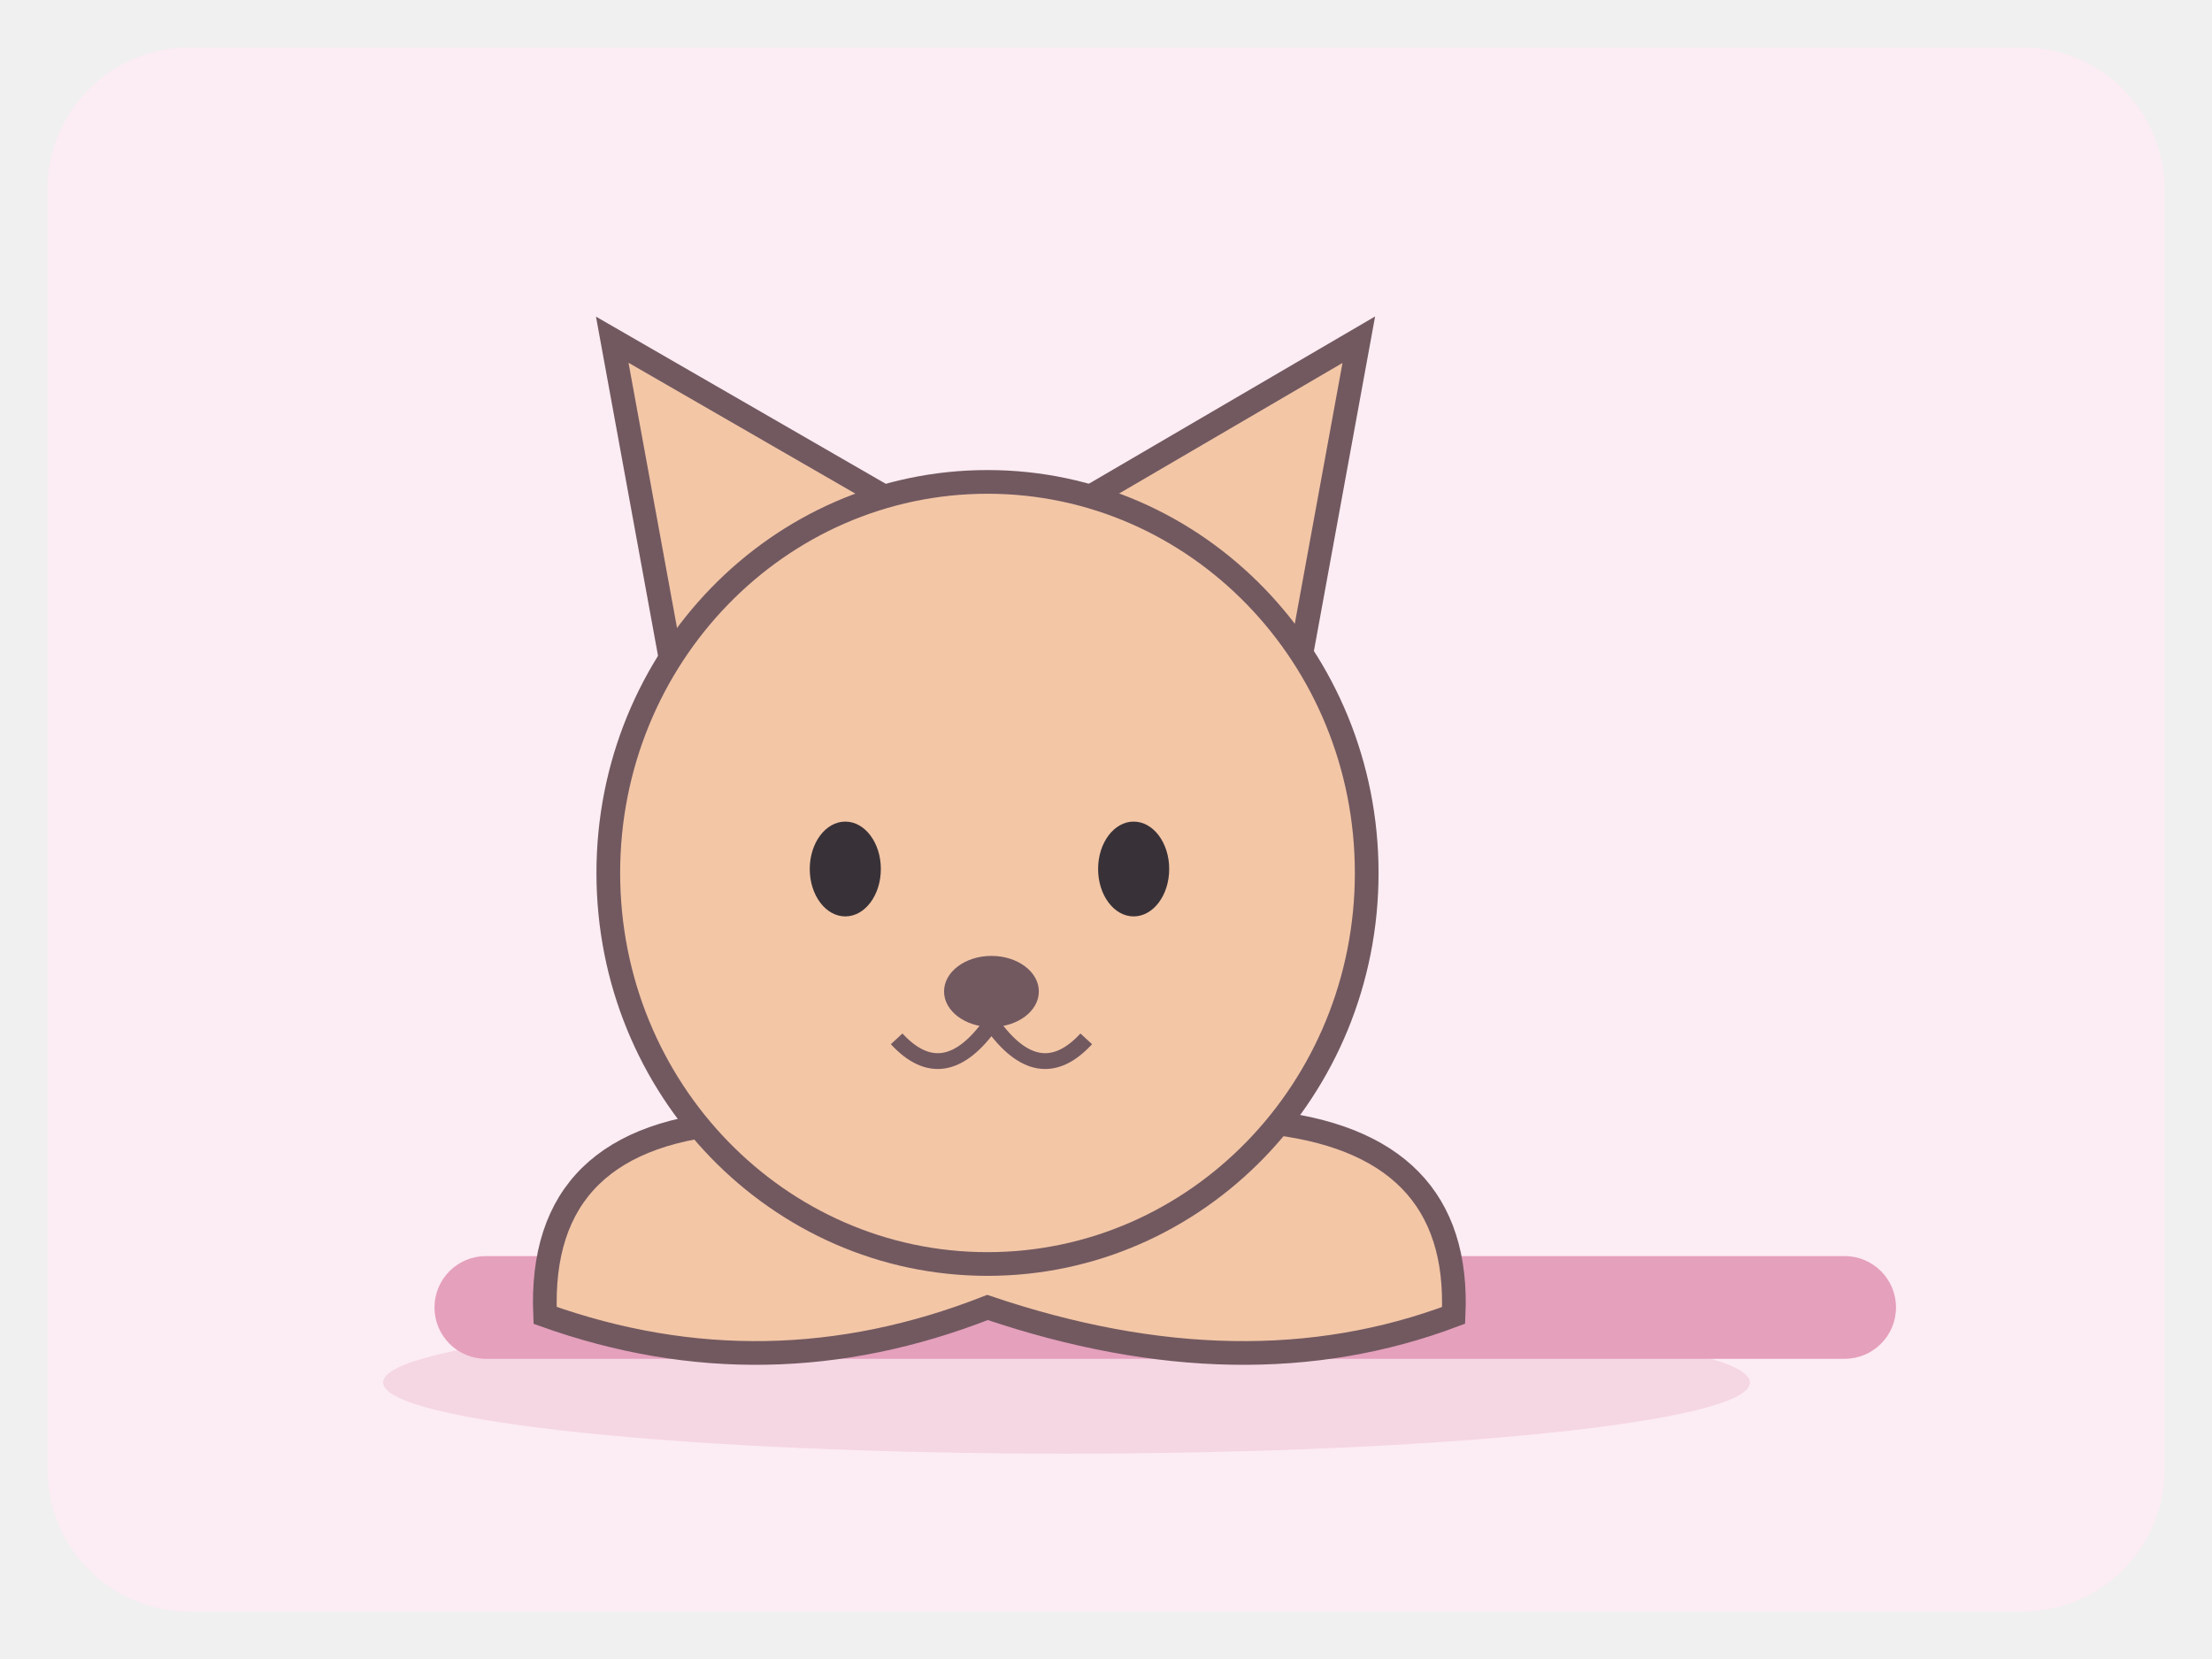
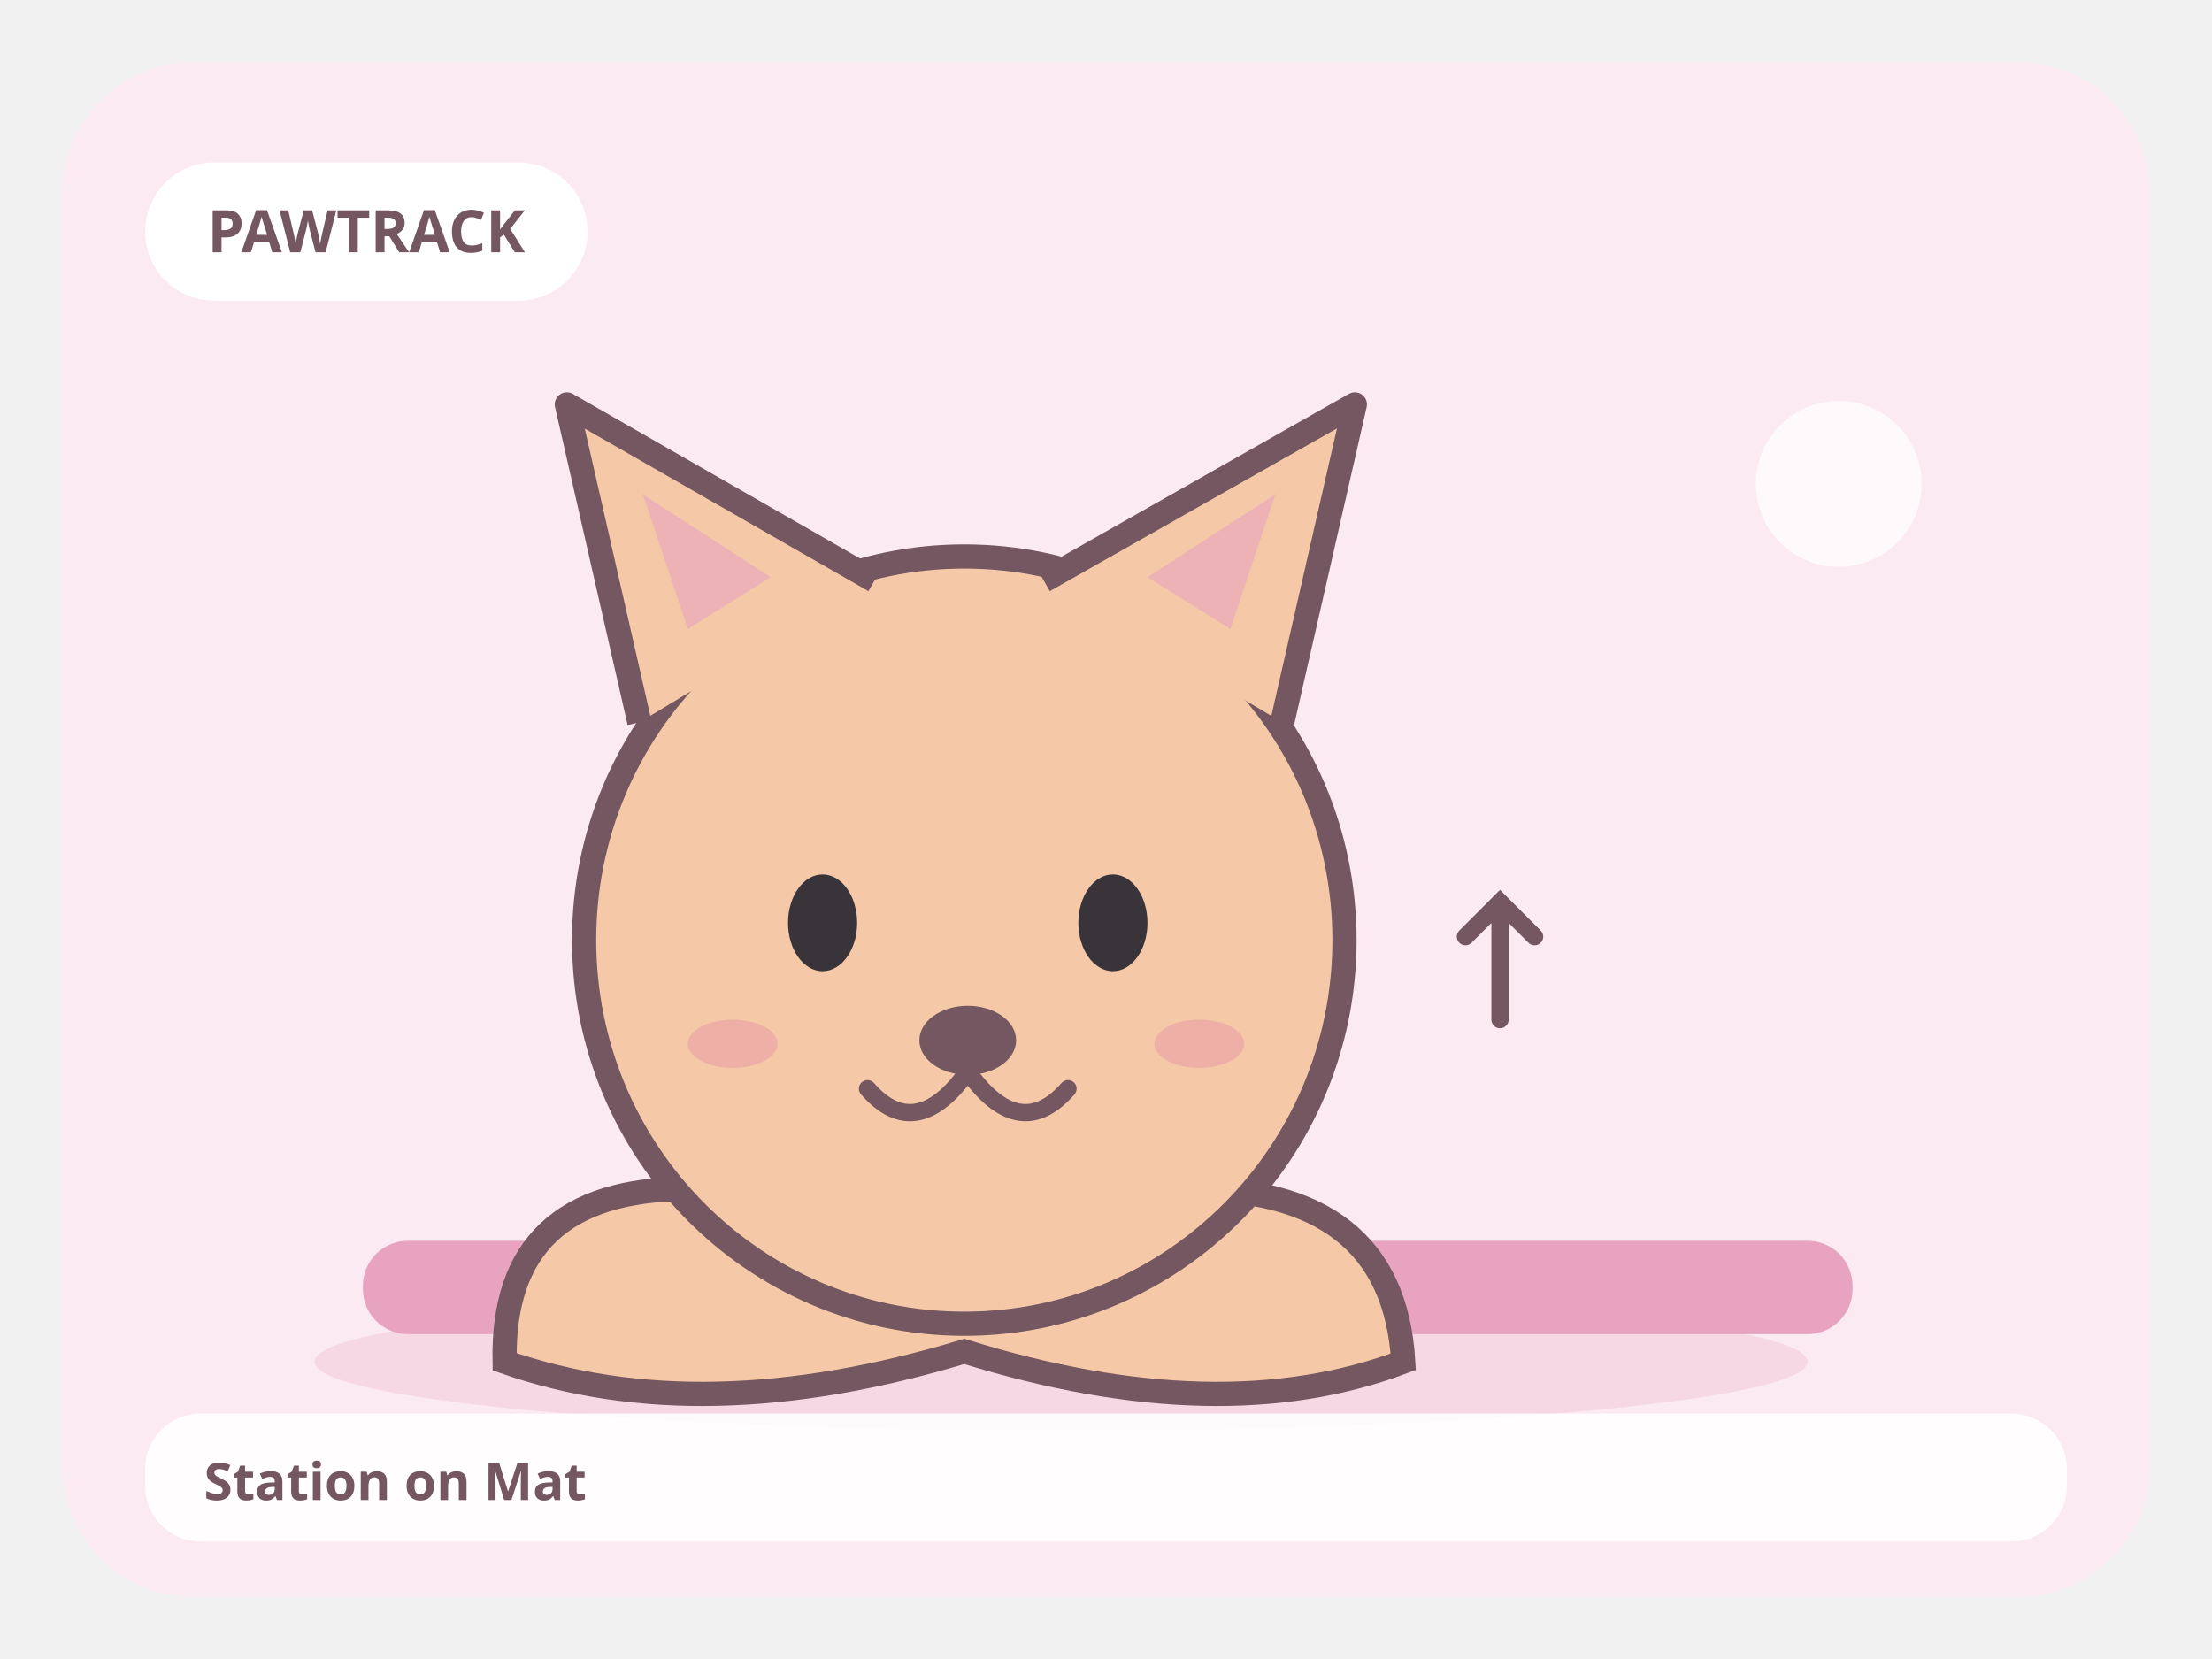
- <svg xmlns="http://www.w3.org/2000/svg" viewBox="0 0 560 420" role="img" aria-label="cat cat station on mat cover">
-   <rect x="12" y="12" width="536" height="396" rx="36" fill="#FCECF3" />
-   <ellipse cx="270" cy="350" rx="173" ry="18" fill="#E5A0BC" opacity=".3" />
-   <rect x="110" y="318" width="370" height="26" rx="13" fill="#E5A0BC" />
-   <path d="M188 284q-52 3-50 49 56 20 112-2 65 22 118 2 2-44-48-49" fill="#F3C6A6" stroke="#725960" stroke-width="6" />
-   <path d="M170 168l-15-82 78 45M267 131l77-45-15 82" fill="#F3C6A6" stroke="#725960" stroke-width="6" />
-   <ellipse cx="250" cy="221" rx="96" ry="99" fill="#F3C6A6" stroke="#725960" stroke-width="6" />
-   <ellipse cx="214" cy="220" rx="9" ry="12" fill="#383238" />
-   <ellipse cx="287" cy="220" rx="9" ry="12" fill="#383238" />
-   <ellipse cx="251" cy="251" rx="12" ry="9" fill="#725960" />
-   <path d="M251 259q-12 17-24 4m24-4q12 17 24 4" stroke="#725960" stroke-width="4" fill="none" />
+ <svg xmlns="http://www.w3.org/2000/svg" viewBox="0 0 640 480" role="img" aria-labelledby="title description">
+   <rect x="18" y="18" width="604" height="444" rx="38" fill="#FBEAF2" />
+   <ellipse cx="307" cy="394" rx="216" ry="20" fill="#E7A3C0" opacity=".25" />
+   <circle cx="532" cy="140" r="24" fill="white" opacity=".7" />
+   <rect x="105" y="359" width="431" height="27" rx="13" fill="#E7A3C0" />
+   <path d="M434 295v-34m-10 10 10-10 10 10" fill="none" stroke="#745760" stroke-width="5" stroke-linecap="round" />
+   <g transform="translate(0 18)">
+     <path d="M199 326q-54 0-53 50 57 20 133-3 74 23 127 3-3-51-64-50" fill="#F5C9A8" stroke="#745760" stroke-width="7" />
+     <ellipse cx="279" cy="254" rx="110" ry="111" fill="#F5C9A8" stroke="#745760" stroke-width="7" />
+     <path d="M185 191l-21-92 89 51M302 150l90-51-21 92" fill="#F5C9A8" stroke="#745760" stroke-width="7" stroke-linejoin="round" />
+     <path d="M199 164l-13-39 37 24m109 0 37-24-13 39" fill="#E7A3C0" opacity=".6" />
+     <ellipse cx="238" cy="249" rx="10" ry="14" fill="#39343A" />
+     <ellipse cx="322" cy="249" rx="10" ry="14" fill="#39343A" />
+     <ellipse cx="280" cy="283" rx="14" ry="10" fill="#745760" />
+     <path d="M280 292q-15 21-29 5m29-5q15 21 29 5" stroke="#745760" stroke-width="5" fill="none" stroke-linecap="round" />
+     <ellipse cx="212" cy="284" rx="13" ry="7" fill="#E9A0A5" opacity=".6" />
+     <ellipse cx="347" cy="284" rx="13" ry="7" fill="#E9A0A5" opacity=".6" />
+   </g>
+   <rect x="42" y="47" width="128" height="40" rx="20" fill="white" />
+   <text x="60" y="73" font-family="sans-serif" font-size="17" font-weight="700" fill="#745760">PAWTRACK</text>
+   <rect x="42" y="409" width="556" height="37" rx="16" fill="white" opacity=".91" />
+   <text x="59" y="434" font-family="sans-serif" font-size="15" font-weight="600" fill="#745760">Station on Mat</text>
</svg>
